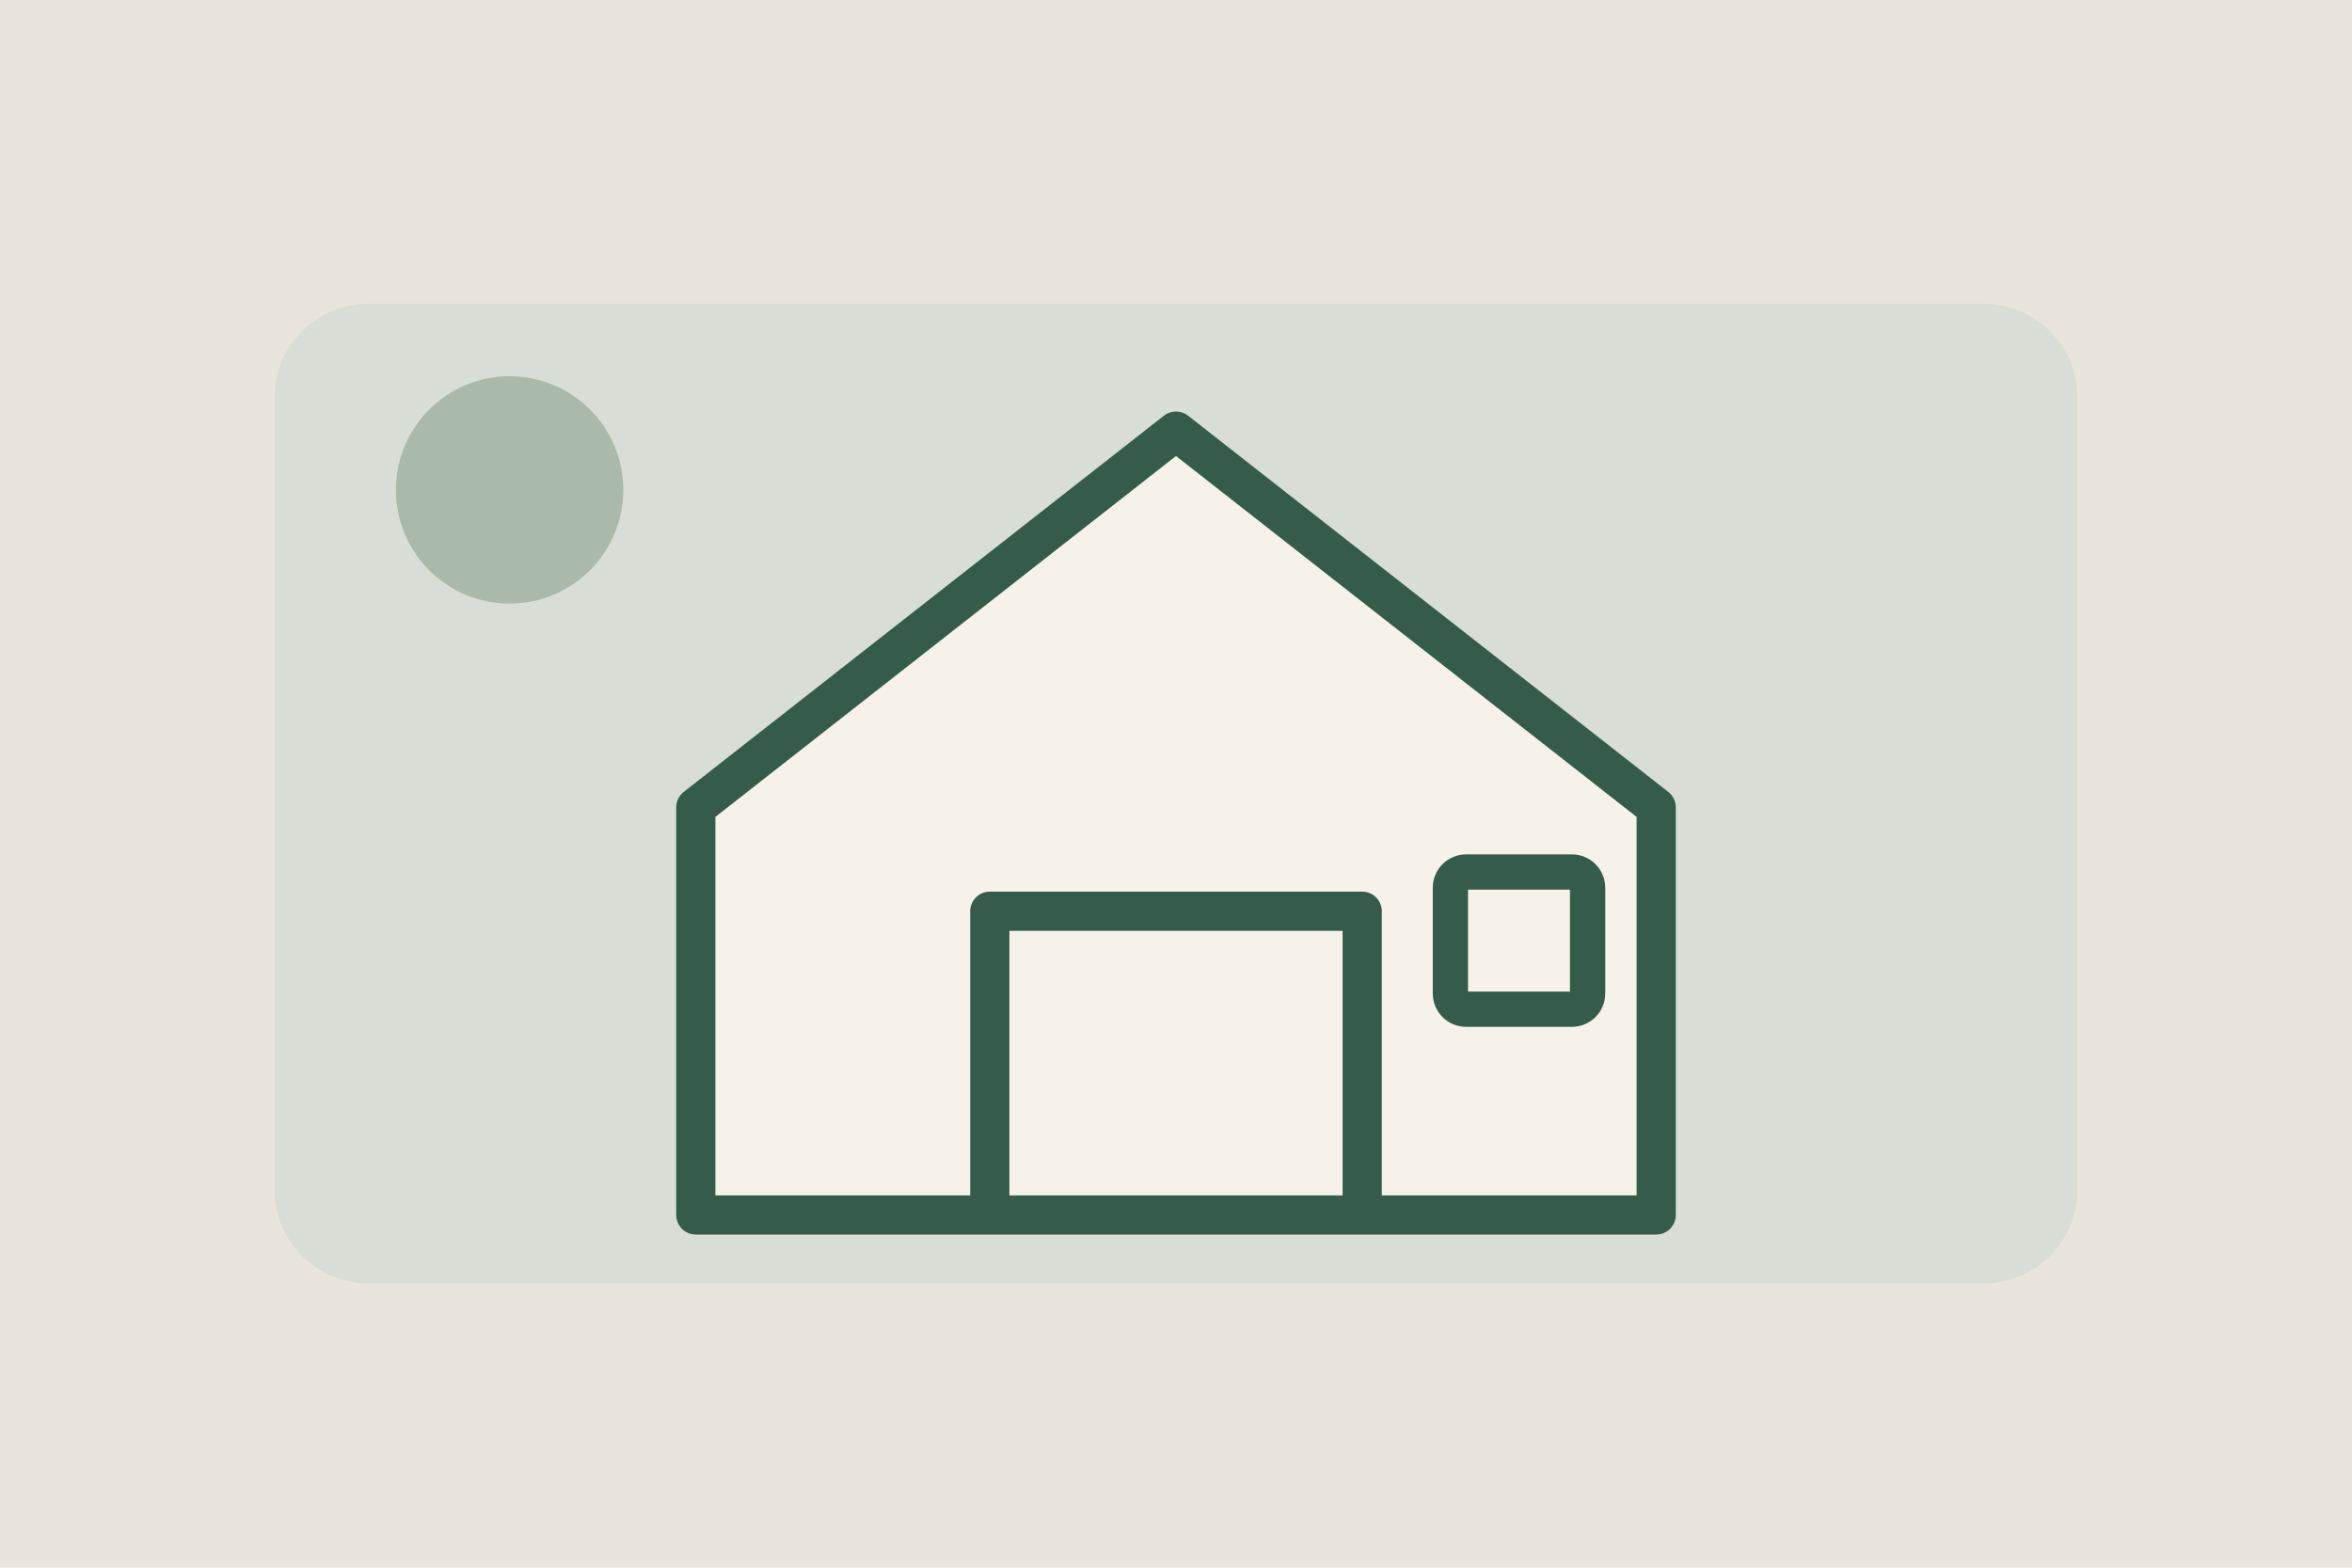
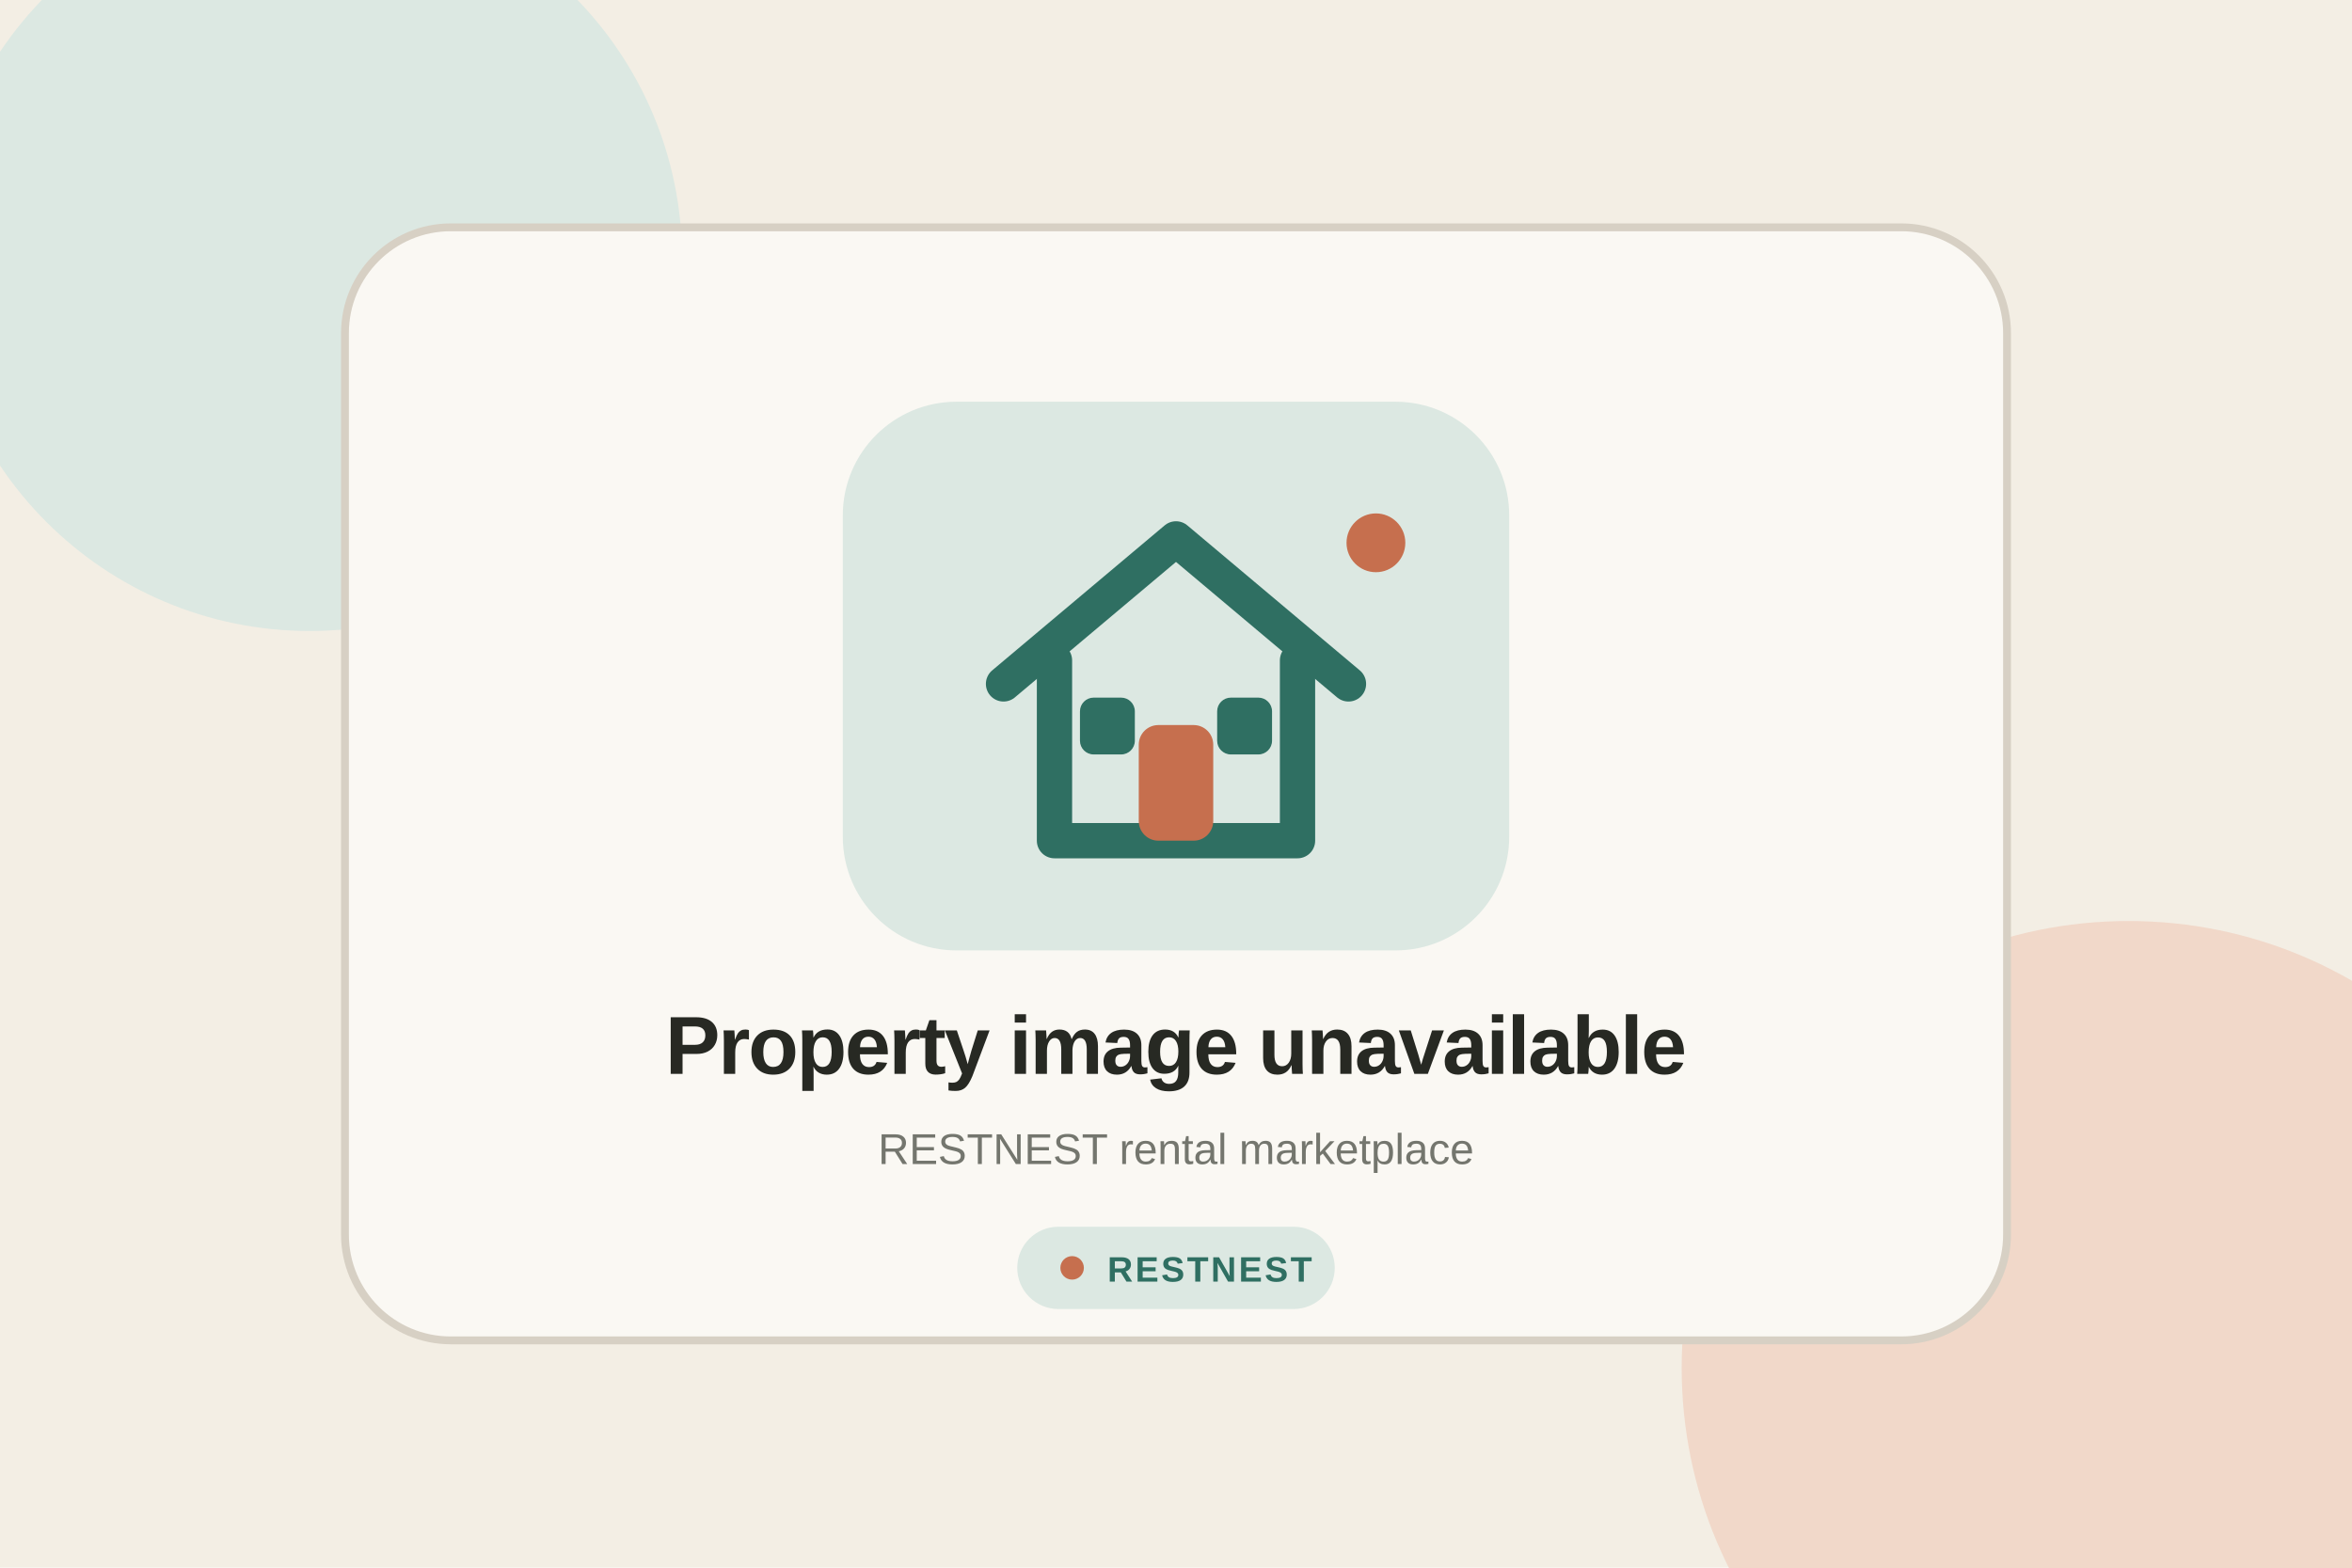
- <svg xmlns="http://www.w3.org/2000/svg" width="1200" height="800" viewBox="0 0 1200 800" fill="none">
-   <rect width="1200" height="800" fill="#EAE5DC" />
-   <rect x="140" y="155" width="920" height="500" rx="48" fill="#D8DED5" />
-   <path d="M355 412L600 220L845 412V620H355V412Z" fill="#F6F2EA" stroke="#355C4B" stroke-width="20" stroke-linejoin="round" />
-   <path d="M505 620V465H695V620" stroke="#355C4B" stroke-width="20" stroke-linejoin="round" />
-   <rect x="740" y="445" width="70" height="70" rx="8" stroke="#355C4B" stroke-width="18" />
-   <circle cx="260" cy="250" r="58" fill="#A9B9AA" />
+ <svg xmlns="http://www.w3.org/2000/svg" viewBox="0 0 1200 800" role="img" aria-labelledby="placeholder-title placeholder-description">
+   <style>
+     .background {
+       fill: #f3eee4;
+     }
+ 
+     .panel {
+       fill: #faf8f3;
+       stroke: #d7d0c4;
+     }
+ 
+     .brand-soft {
+       fill: #dce8e2;
+     }
+ 
+     .accent-soft {
+       fill: #f1d8c9;
+     }
+ 
+     .brand {
+       fill: #2f6f62;
+     }
+ 
+     .brand-stroke {
+       fill: none;
+       stroke: #2f6f62;
+     }
+ 
+     .accent {
+       fill: #c66f4e;
+     }
+ 
+     .foreground {
+       fill: #272923;
+     }
+ 
+     .muted {
+       fill: #74766e;
+     }
+ 
+     @media (prefers-color-scheme: dark) {
+       .background {
+         fill: #181b18;
+       }
+ 
+       .panel {
+         fill: #222621;
+         stroke: #373d36;
+       }
+ 
+       .brand-soft {
+         fill: #263a34;
+       }
+ 
+       .accent-soft {
+         fill: #3f2f28;
+       }
+ 
+       .brand {
+         fill: #83b4a6;
+       }
+ 
+       .brand-stroke {
+         stroke: #83b4a6;
+       }
+ 
+       .accent {
+         fill: #db9476;
+       }
+ 
+       .foreground {
+         fill: #f1eee7;
+       }
+ 
+       .muted {
+         fill: #a9ada4;
+       }
+     }
+   </style>
+   <rect class="background" width="1200" height="800" />
+   <circle class="brand-soft" cx="158" cy="132" r="190" />
+   <circle class="accent-soft" cx="1086" cy="698" r="228" />
+   <rect class="panel" x="176" y="116" width="848" height="568" rx="54" stroke-width="4" />
+   <g transform="translate(430 205)">
+     <rect class="brand-soft" width="340" height="280" rx="58" />
+     <path class="brand-stroke" d="M82 144 170 70l88 74" stroke-width="18" stroke-linecap="round" stroke-linejoin="round" />
+     <path class="brand-stroke" d="M108 132v92h124v-92" stroke-width="18" stroke-linecap="round" stroke-linejoin="round" />
+     <rect class="accent" x="151" y="165" width="38" height="59" rx="10" />
+     <rect class="brand" x="121" y="151" width="28" height="29" rx="7" />
+     <rect class="brand" x="191" y="151" width="28" height="29" rx="7" />
+     <circle class="accent" cx="272" cy="72" r="15" />
+   </g>
+   <text class="foreground" x="600" y="548" text-anchor="middle" font-family="Arial, Helvetica, sans-serif" font-size="42" font-weight="700" letter-spacing="-1">
+     Property image unavailable
+   </text>
+   <text class="muted" x="600" y="594" text-anchor="middle" font-family="Arial, Helvetica, sans-serif" font-size="22">
+     RESTNEST rental marketplace
+   </text>
+   <g transform="translate(519 626)">
+     <rect class="brand-soft" width="162" height="42" rx="21" />
+     <circle class="accent" cx="28" cy="21" r="6" />
+     <text class="brand" x="46" y="28" font-family="Arial, Helvetica, sans-serif" font-size="18" font-weight="700" letter-spacing="1.2">
+       RESTNEST
+     </text>
+   </g>
</svg>
